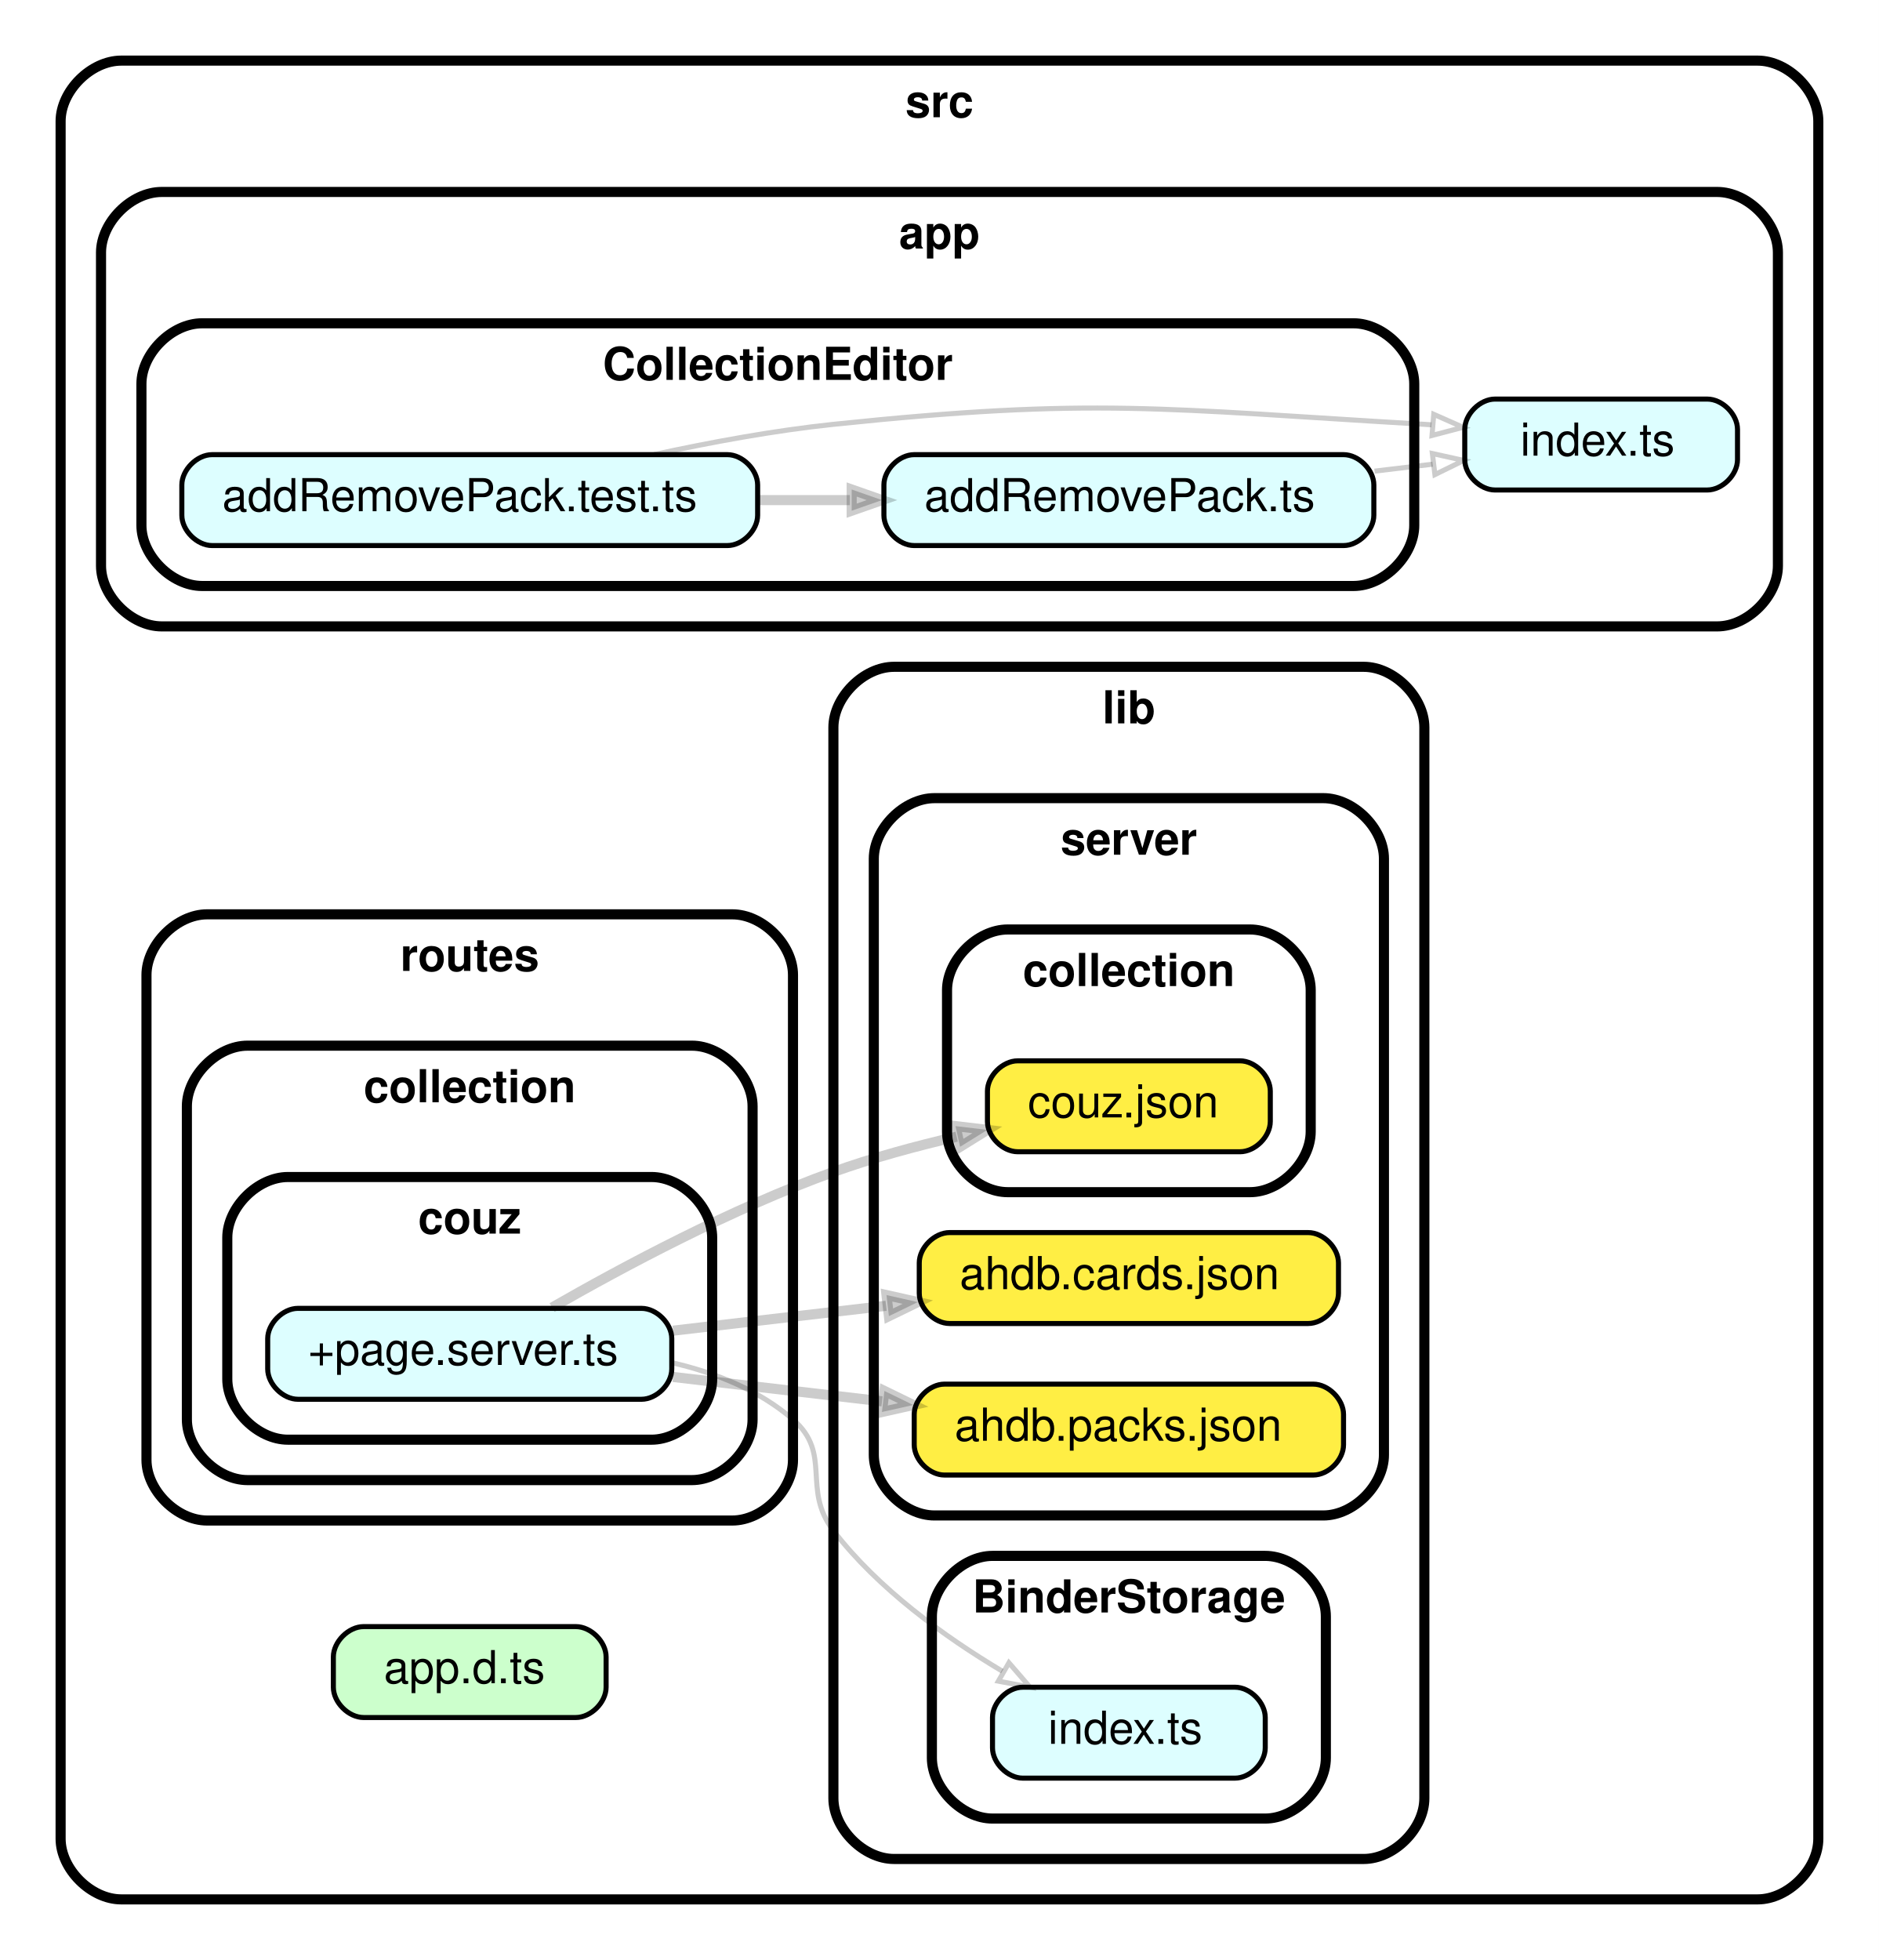
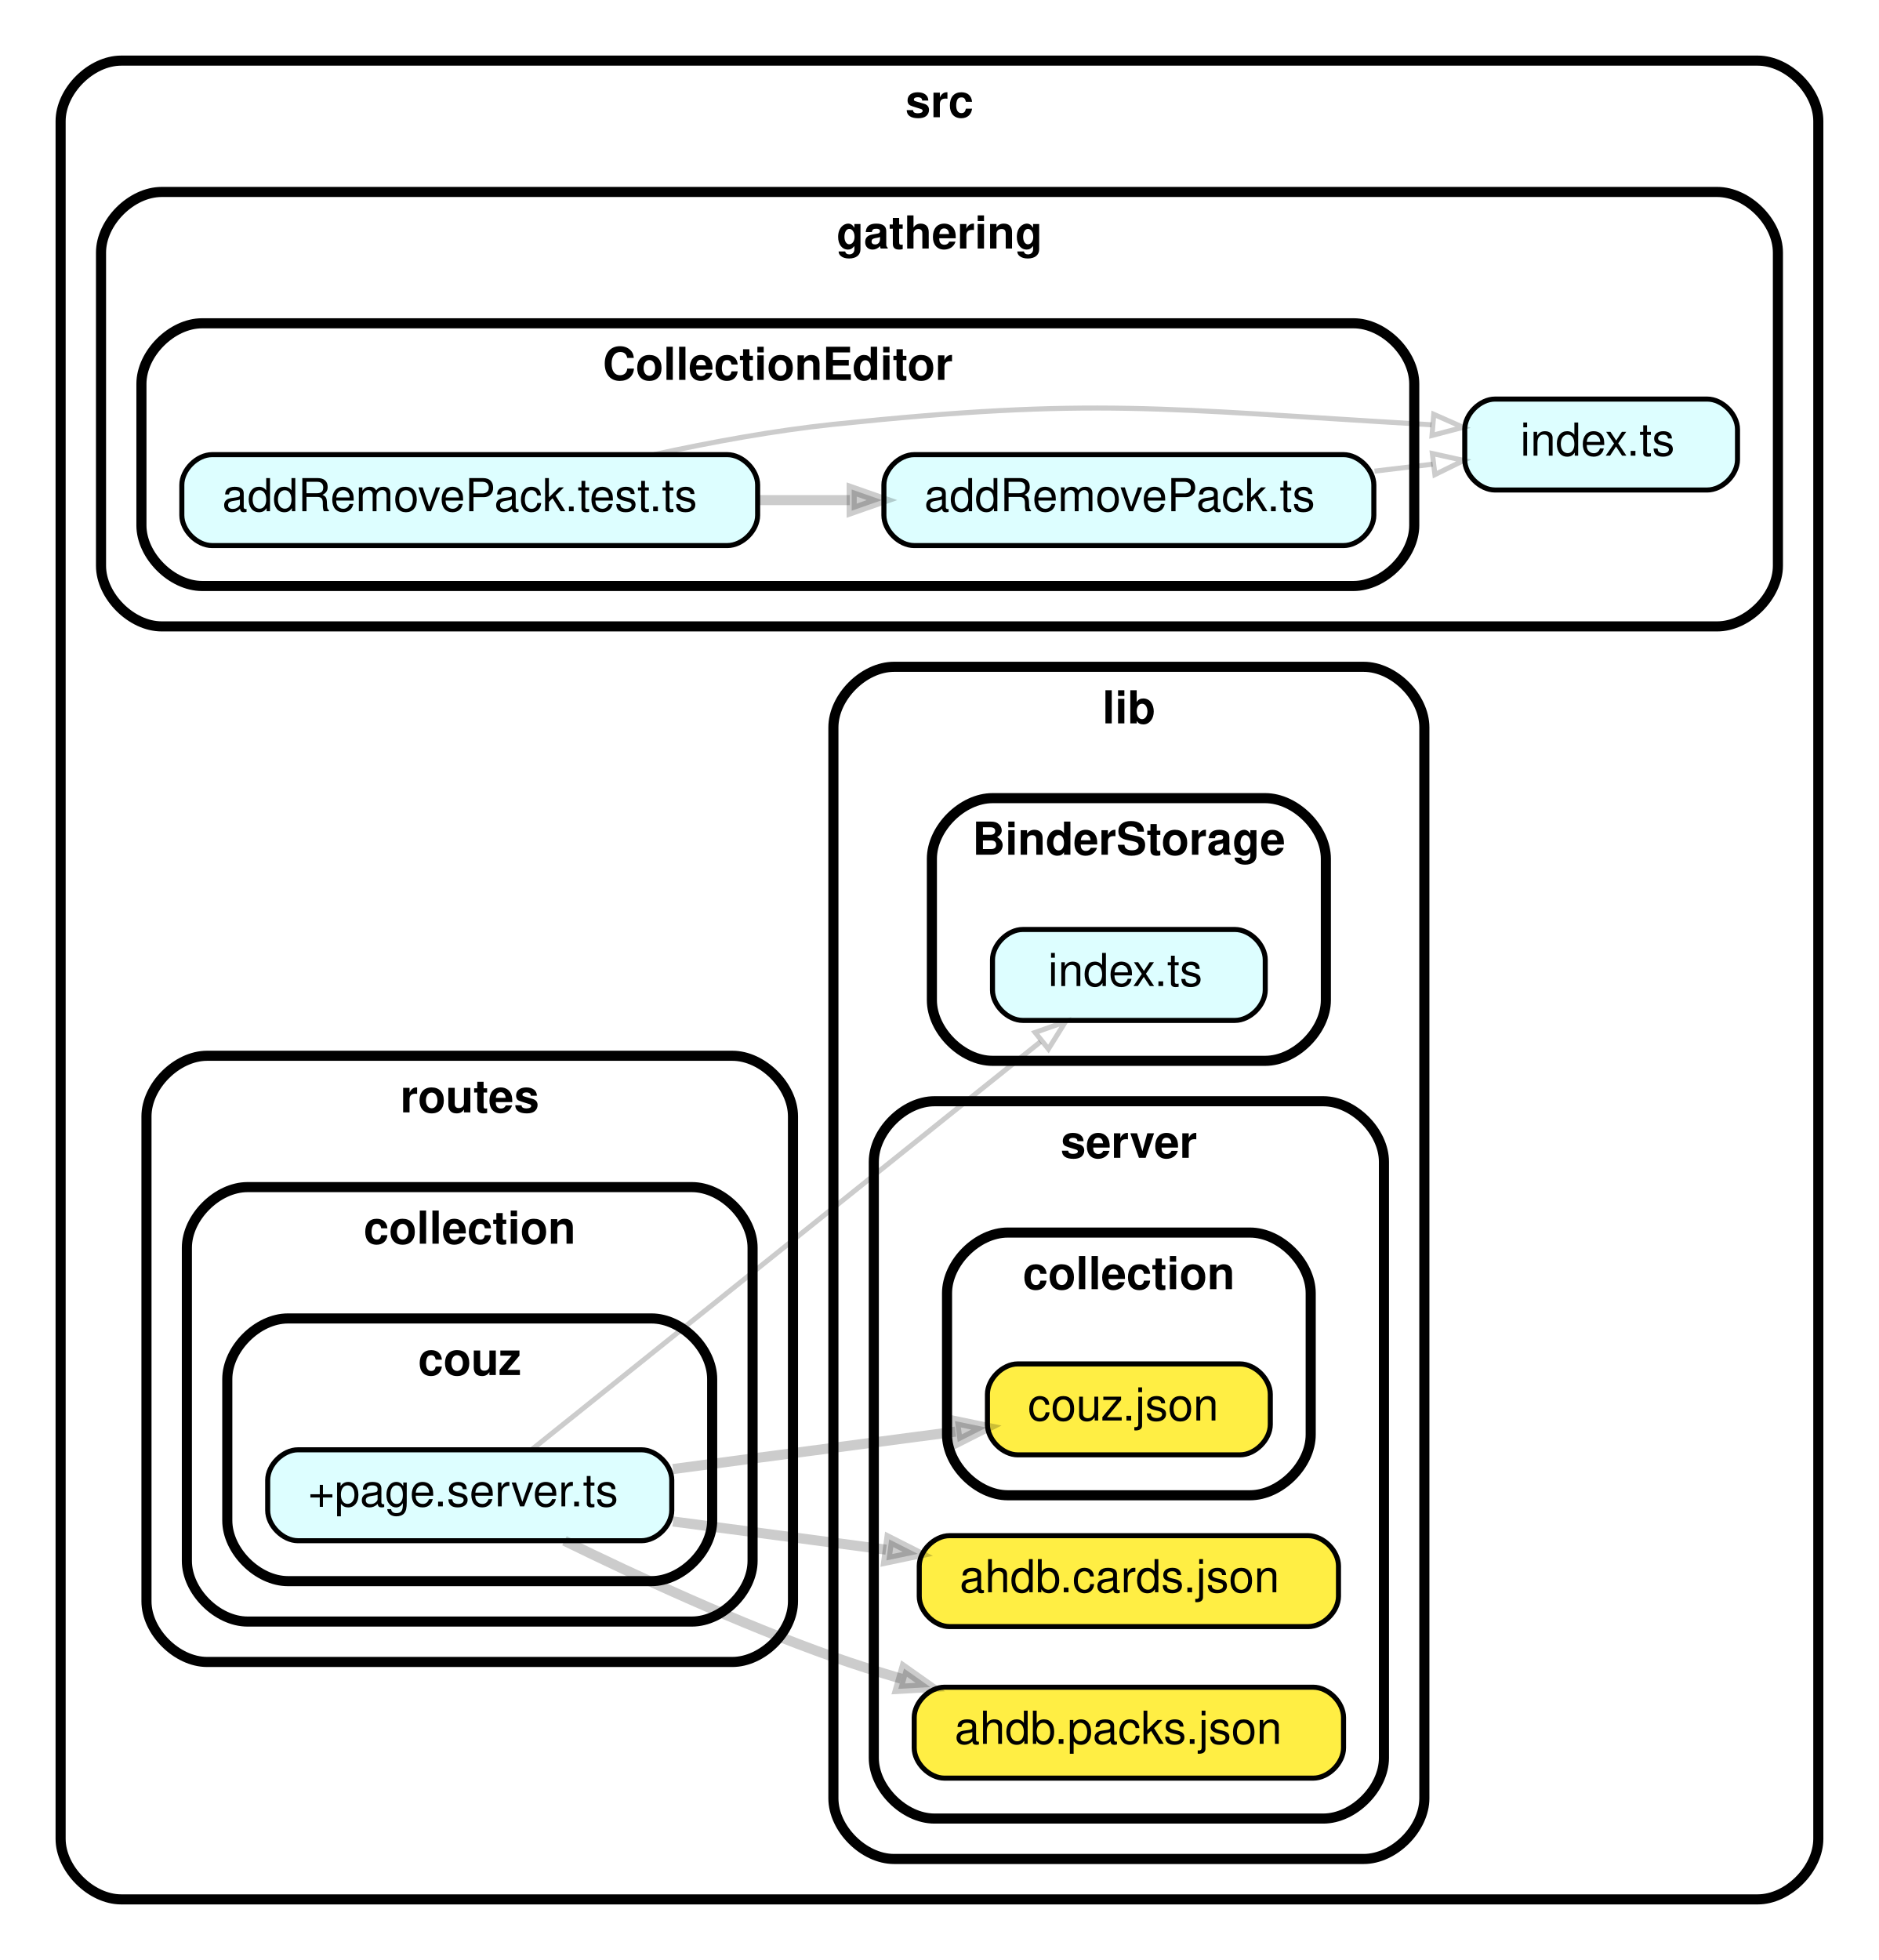
<svg xmlns="http://www.w3.org/2000/svg" xmlns:xlink="http://www.w3.org/1999/xlink" width="372pt" height="388pt" viewBox="0.00 0.00 372.00 388.00">
  <g id="graph0" class="graph" transform="scale(1 1) rotate(0) translate(4 384)">
    <polygon fill="white" stroke="transparent" points="-4,4 -4,-384 368,-384 368,4 -4,4" />
    <g id="clust1" class="cluster">
      <path fill="#ffffff" stroke="black" stroke-width="2" d="M20,-8C20,-8 344,-8 344,-8 350,-8 356,-14 356,-20 356,-20 356,-360 356,-360 356,-366 350,-372 344,-372 344,-372 20,-372 20,-372 14,-372 8,-366 8,-360 8,-360 8,-20 8,-20 8,-14 14,-8 20,-8" />
      <text text-anchor="middle" x="182" y="-360.8" font-family="Helvetica,sans-Serif" font-weight="bold" font-size="9.00">src</text>
    </g>
    <g id="clust4" class="cluster">
      <path fill="#ffffff" stroke="black" stroke-width="2" d="M173,-16C173,-16 266,-16 266,-16 272,-16 278,-22 278,-28 278,-28 278,-240 278,-240 278,-246 272,-252 266,-252 266,-252 173,-252 173,-252 167,-252 161,-246 161,-240 161,-240 161,-28 161,-28 161,-22 167,-16 173,-16" />
      <text text-anchor="middle" x="219.5" y="-240.8" font-family="Helvetica,sans-Serif" font-weight="bold" font-size="9.00">lib</text>
    </g>
+     <g id="clust5" class="cluster">
+       <path fill="#ffffff" stroke="black" stroke-width="2" d="M192.5,-174C192.5,-174 246.5,-174 246.5,-174 252.5,-174 258.5,-180 258.5,-186 258.5,-186 258.5,-214 258.5,-214 258.5,-220 252.5,-226 246.5,-226 246.5,-226 192.5,-226 192.5,-226 186.5,-226 180.5,-220 180.5,-214 180.5,-214 180.5,-186 180.5,-186 180.5,-180 186.5,-174 192.5,-174" />
+       <text text-anchor="middle" x="219.5" y="-214.8" font-family="Helvetica,sans-Serif" font-weight="bold" font-size="9.00">BinderStorage</text>
+     </g>
    <g id="clust6" class="cluster">
-       <path fill="#ffffff" stroke="black" stroke-width="2" d="M181,-84C181,-84 258,-84 258,-84 264,-84 270,-90 270,-96 270,-96 270,-214 270,-214 270,-220 264,-226 258,-226 258,-226 181,-226 181,-226 175,-226 169,-220 169,-214 169,-214 169,-96 169,-96 169,-90 175,-84 181,-84" />
-       <text text-anchor="middle" x="219.5" y="-214.8" font-family="Helvetica,sans-Serif" font-weight="bold" font-size="9.00">server</text>
+       <path fill="#ffffff" stroke="black" stroke-width="2" d="M181,-24C181,-24 258,-24 258,-24 264,-24 270,-30 270,-36 270,-36 270,-154 270,-154 270,-160 264,-166 258,-166 258,-166 181,-166 181,-166 175,-166 169,-160 169,-154 169,-154 169,-36 169,-36 169,-30 175,-24 181,-24" />
+       <text text-anchor="middle" x="219.5" y="-154.8" font-family="Helvetica,sans-Serif" font-weight="bold" font-size="9.00">server</text>
    </g>
    <g id="clust7" class="cluster">
-       <path fill="#ffffff" stroke="black" stroke-width="2" d="M195.5,-148C195.5,-148 243.5,-148 243.5,-148 249.5,-148 255.5,-154 255.5,-160 255.5,-160 255.5,-188 255.5,-188 255.5,-194 249.5,-200 243.5,-200 243.5,-200 195.5,-200 195.5,-200 189.5,-200 183.5,-194 183.5,-188 183.5,-188 183.5,-160 183.5,-160 183.5,-154 189.5,-148 195.5,-148" />
-       <text text-anchor="middle" x="219.5" y="-188.8" font-family="Helvetica,sans-Serif" font-weight="bold" font-size="9.00">collection</text>
-     </g>
-     <g id="clust5" class="cluster">
-       <path fill="#ffffff" stroke="black" stroke-width="2" d="M192.5,-24C192.5,-24 246.5,-24 246.5,-24 252.5,-24 258.5,-30 258.5,-36 258.5,-36 258.5,-64 258.5,-64 258.5,-70 252.5,-76 246.5,-76 246.5,-76 192.5,-76 192.5,-76 186.5,-76 180.5,-70 180.5,-64 180.5,-64 180.5,-36 180.5,-36 180.5,-30 186.5,-24 192.5,-24" />
-       <text text-anchor="middle" x="219.5" y="-64.8" font-family="Helvetica,sans-Serif" font-weight="bold" font-size="9.00">BinderStorage</text>
+       <path fill="#ffffff" stroke="black" stroke-width="2" d="M195.5,-88C195.5,-88 243.5,-88 243.5,-88 249.5,-88 255.5,-94 255.5,-100 255.5,-100 255.5,-128 255.5,-128 255.5,-134 249.5,-140 243.5,-140 243.5,-140 195.5,-140 195.5,-140 189.5,-140 183.5,-134 183.5,-128 183.5,-128 183.5,-100 183.5,-100 183.5,-94 189.5,-88 195.5,-88" />
+       <text text-anchor="middle" x="219.5" y="-128.8" font-family="Helvetica,sans-Serif" font-weight="bold" font-size="9.00">collection</text>
    </g>
    <g id="clust2" class="cluster">
      <path fill="#ffffff" stroke="black" stroke-width="2" d="M28,-260C28,-260 336,-260 336,-260 342,-260 348,-266 348,-272 348,-272 348,-334 348,-334 348,-340 342,-346 336,-346 336,-346 28,-346 28,-346 22,-346 16,-340 16,-334 16,-334 16,-272 16,-272 16,-266 22,-260 28,-260" />
-       <text text-anchor="middle" x="182" y="-334.8" font-family="Helvetica,sans-Serif" font-weight="bold" font-size="9.00">app</text>
+       <text text-anchor="middle" x="182" y="-334.8" font-family="Helvetica,sans-Serif" font-weight="bold" font-size="9.00">gathering</text>
    </g>
    <g id="clust3" class="cluster">
      <path fill="#ffffff" stroke="black" stroke-width="2" d="M36,-268C36,-268 264,-268 264,-268 270,-268 276,-274 276,-280 276,-280 276,-308 276,-308 276,-314 270,-320 264,-320 264,-320 36,-320 36,-320 30,-320 24,-314 24,-308 24,-308 24,-280 24,-280 24,-274 30,-268 36,-268" />
      <text text-anchor="middle" x="150" y="-308.8" font-family="Helvetica,sans-Serif" font-weight="bold" font-size="9.00">CollectionEditor</text>
    </g>
    <g id="clust8" class="cluster">
-       <path fill="#ffffff" stroke="black" stroke-width="2" d="M37,-83C37,-83 141,-83 141,-83 147,-83 153,-89 153,-95 153,-95 153,-191 153,-191 153,-197 147,-203 141,-203 141,-203 37,-203 37,-203 31,-203 25,-197 25,-191 25,-191 25,-95 25,-95 25,-89 31,-83 37,-83" />
-       <text text-anchor="middle" x="89" y="-191.8" font-family="Helvetica,sans-Serif" font-weight="bold" font-size="9.00">routes</text>
+       <path fill="#ffffff" stroke="black" stroke-width="2" d="M37,-55C37,-55 141,-55 141,-55 147,-55 153,-61 153,-67 153,-67 153,-163 153,-163 153,-169 147,-175 141,-175 141,-175 37,-175 37,-175 31,-175 25,-169 25,-163 25,-163 25,-67 25,-67 25,-61 31,-55 37,-55" />
+       <text text-anchor="middle" x="89" y="-163.8" font-family="Helvetica,sans-Serif" font-weight="bold" font-size="9.00">routes</text>
    </g>
    <g id="clust9" class="cluster">
-       <path fill="#ffffff" stroke="black" stroke-width="2" d="M45,-91C45,-91 133,-91 133,-91 139,-91 145,-97 145,-103 145,-103 145,-165 145,-165 145,-171 139,-177 133,-177 133,-177 45,-177 45,-177 39,-177 33,-171 33,-165 33,-165 33,-103 33,-103 33,-97 39,-91 45,-91" />
-       <text text-anchor="middle" x="89" y="-165.8" font-family="Helvetica,sans-Serif" font-weight="bold" font-size="9.00">collection</text>
+       <path fill="#ffffff" stroke="black" stroke-width="2" d="M45,-63C45,-63 133,-63 133,-63 139,-63 145,-69 145,-75 145,-75 145,-137 145,-137 145,-143 139,-149 133,-149 133,-149 45,-149 45,-149 39,-149 33,-143 33,-137 33,-137 33,-75 33,-75 33,-69 39,-63 45,-63" />
+       <text text-anchor="middle" x="89" y="-137.8" font-family="Helvetica,sans-Serif" font-weight="bold" font-size="9.00">collection</text>
    </g>
    <g id="clust10" class="cluster">
-       <path fill="#ffffff" stroke="black" stroke-width="2" d="M53,-99C53,-99 125,-99 125,-99 131,-99 137,-105 137,-111 137,-111 137,-139 137,-139 137,-145 131,-151 125,-151 125,-151 53,-151 53,-151 47,-151 41,-145 41,-139 41,-139 41,-111 41,-111 41,-105 47,-99 53,-99" />
-       <text text-anchor="middle" x="89" y="-139.8" font-family="Helvetica,sans-Serif" font-weight="bold" font-size="9.00">couz</text>
+       <path fill="#ffffff" stroke="black" stroke-width="2" d="M53,-71C53,-71 125,-71 125,-71 131,-71 137,-77 137,-83 137,-83 137,-111 137,-111 137,-117 131,-123 125,-123 125,-123 53,-123 53,-123 47,-123 41,-117 41,-111 41,-111 41,-83 41,-83 41,-77 47,-71 53,-71" />
+       <text text-anchor="middle" x="89" y="-111.8" font-family="Helvetica,sans-Serif" font-weight="bold" font-size="9.00">couz</text>
    </g>
    <g id="node1" class="node">
      <g id="a_node1">
-         <a xlink:href="src/app.d.ts" xlink:title="app.d.ts">
-           <path fill="#ccffcc" stroke="black" d="M110,-62C110,-62 68,-62 68,-62 65,-62 62,-59 62,-56 62,-56 62,-50 62,-50 62,-47 65,-44 68,-44 68,-44 110,-44 110,-44 113,-44 116,-47 116,-50 116,-50 116,-56 116,-56 116,-59 113,-62 110,-62" />
-           <text text-anchor="start" x="72" y="-50.8" font-family="Helvetica,sans-Serif" font-size="9.00">app.d.ts</text>
+         <a xlink:href="src/gathering/CollectionEditor/addRemovePack.test.ts" xlink:title="addRemovePack.test.ts">
+           <path fill="#ddfeff" stroke="black" d="M140,-294C140,-294 38,-294 38,-294 35,-294 32,-291 32,-288 32,-288 32,-282 32,-282 32,-279 35,-276 38,-276 38,-276 140,-276 140,-276 143,-276 146,-279 146,-282 146,-282 146,-288 146,-288 146,-291 143,-294 140,-294" />
+           <text text-anchor="start" x="40" y="-282.8" font-family="Helvetica,sans-Serif" font-size="9.00">addRemovePack.test.ts</text>
        </a>
      </g>
    </g>
    <g id="node2" class="node">
      <g id="a_node2">
-         <a xlink:href="src/app/CollectionEditor/addRemovePack.test.ts" xlink:title="addRemovePack.test.ts">
-           <path fill="#ddfeff" stroke="black" d="M140,-294C140,-294 38,-294 38,-294 35,-294 32,-291 32,-288 32,-288 32,-282 32,-282 32,-279 35,-276 38,-276 38,-276 140,-276 140,-276 143,-276 146,-279 146,-282 146,-282 146,-288 146,-288 146,-291 143,-294 140,-294" />
-           <text text-anchor="start" x="40" y="-282.8" font-family="Helvetica,sans-Serif" font-size="9.00">addRemovePack.test.ts</text>
-         </a>
-       </g>
-     </g>
-     <g id="node3" class="node">
-       <g id="a_node3">
-         <a xlink:href="src/app/CollectionEditor/addRemovePack.ts" xlink:title="addRemovePack.ts">
+         <a xlink:href="src/gathering/CollectionEditor/addRemovePack.ts" xlink:title="addRemovePack.ts">
          <path fill="#ddfeff" stroke="black" d="M262,-294C262,-294 177,-294 177,-294 174,-294 171,-291 171,-288 171,-288 171,-282 171,-282 171,-279 174,-276 177,-276 177,-276 262,-276 262,-276 265,-276 268,-279 268,-282 268,-282 268,-288 268,-288 268,-291 265,-294 262,-294" />
          <text text-anchor="start" x="179" y="-282.8" font-family="Helvetica,sans-Serif" font-size="9.00">addRemovePack.ts</text>
        </a>
      </g>
    </g>
    <g id="edge1" class="edge">
      <path fill="none" stroke="#000000" stroke-width="2" stroke-opacity="0.2" d="M146.36,-285C152.3,-285 158.34,-285 164.26,-285" />
      <polygon fill="#000000" fill-opacity="0.2" stroke="#000000" stroke-width="2" stroke-opacity="0.2" points="164.62,-287.1 170.62,-285 164.62,-282.9 164.62,-287.1" />
    </g>
-     <g id="node4" class="node">
-       <g id="a_node4">
-         <a xlink:href="src/app/index.ts" xlink:title="index.ts">
+     <g id="node3" class="node">
+       <g id="a_node3">
+         <a xlink:href="src/gathering/index.ts" xlink:title="index.ts">
          <path fill="#ddfeff" stroke="black" d="M334,-305C334,-305 292,-305 292,-305 289,-305 286,-302 286,-299 286,-299 286,-293 286,-293 286,-290 289,-287 292,-287 292,-287 334,-287 334,-287 337,-287 340,-290 340,-293 340,-293 340,-299 340,-299 340,-302 337,-305 334,-305" />
          <text text-anchor="start" x="297" y="-293.8" font-family="Helvetica,sans-Serif" font-size="9.00">index.ts</text>
        </a>
      </g>
    </g>
    <g id="edge2" class="edge">
      <path fill="none" stroke="#000000" stroke-opacity="0.2" d="M125.52,-294.02C136.79,-296.47 149.35,-298.78 161,-300 212.72,-305.4 226.09,-303.04 278,-300 278.47,-299.97 278.94,-299.94 279.41,-299.91" />
      <polygon fill="none" stroke="#000000" stroke-opacity="0.2" points="279.86,-301.98 285.67,-299.41 279.52,-297.8 279.86,-301.98" />
    </g>
    <g id="edge3" class="edge">
      <path fill="none" stroke="#000000" stroke-opacity="0.2" d="M268.13,-290.73C272.02,-291.19 275.9,-291.66 279.64,-292.11" />
      <polygon fill="none" stroke="#000000" stroke-opacity="0.2" points="279.59,-294.22 285.8,-292.85 280.09,-290.05 279.59,-294.22" />
    </g>
+     <g id="node4" class="node">
+       <g id="a_node4">
+         <a xlink:href="src/lib/BinderStorage/index.ts" xlink:title="index.ts">
+           <path fill="#ddfeff" stroke="black" d="M240.5,-200C240.5,-200 198.5,-200 198.5,-200 195.5,-200 192.5,-197 192.5,-194 192.5,-194 192.5,-188 192.5,-188 192.5,-185 195.5,-182 198.5,-182 198.5,-182 240.5,-182 240.5,-182 243.5,-182 246.5,-185 246.5,-188 246.5,-188 246.5,-194 246.5,-194 246.5,-197 243.5,-200 240.5,-200" />
+           <text text-anchor="start" x="203.5" y="-188.8" font-family="Helvetica,sans-Serif" font-size="9.00">index.ts</text>
+         </a>
+       </g>
+     </g>
    <g id="node5" class="node">
      <g id="a_node5">
-         <a xlink:href="src/lib/BinderStorage/index.ts" xlink:title="index.ts">
-           <path fill="#ddfeff" stroke="black" d="M240.5,-50C240.5,-50 198.5,-50 198.5,-50 195.5,-50 192.5,-47 192.5,-44 192.5,-44 192.5,-38 192.5,-38 192.5,-35 195.5,-32 198.5,-32 198.5,-32 240.5,-32 240.5,-32 243.5,-32 246.5,-35 246.5,-38 246.5,-38 246.5,-44 246.5,-44 246.5,-47 243.5,-50 240.5,-50" />
-           <text text-anchor="start" x="203.5" y="-38.8" font-family="Helvetica,sans-Serif" font-size="9.00">index.ts</text>
+         <a xlink:href="src/lib/server/ahdb.cards.json" xlink:title="ahdb.cards.json">
+           <path fill="#ffee44" stroke="black" d="M255,-80C255,-80 184,-80 184,-80 181,-80 178,-77 178,-74 178,-74 178,-68 178,-68 178,-65 181,-62 184,-62 184,-62 255,-62 255,-62 258,-62 261,-65 261,-68 261,-68 261,-74 261,-74 261,-77 258,-80 255,-80" />
+           <text text-anchor="start" x="186" y="-68.8" font-family="Helvetica,sans-Serif" font-size="9.00">ahdb.cards.json</text>
        </a>
      </g>
    </g>
    <g id="node6" class="node">
      <g id="a_node6">
-         <a xlink:href="src/lib/server/ahdb.cards.json" xlink:title="ahdb.cards.json">
-           <path fill="#ffee44" stroke="black" d="M255,-140C255,-140 184,-140 184,-140 181,-140 178,-137 178,-134 178,-134 178,-128 178,-128 178,-125 181,-122 184,-122 184,-122 255,-122 255,-122 258,-122 261,-125 261,-128 261,-128 261,-134 261,-134 261,-137 258,-140 255,-140" />
-           <text text-anchor="start" x="186" y="-128.8" font-family="Helvetica,sans-Serif" font-size="9.00">ahdb.cards.json</text>
+         <a xlink:href="src/lib/server/ahdb.packs.json" xlink:title="ahdb.packs.json">
+           <path fill="#ffee44" stroke="black" d="M256,-50C256,-50 183,-50 183,-50 180,-50 177,-47 177,-44 177,-44 177,-38 177,-38 177,-35 180,-32 183,-32 183,-32 256,-32 256,-32 259,-32 262,-35 262,-38 262,-38 262,-44 262,-44 262,-47 259,-50 256,-50" />
+           <text text-anchor="start" x="185" y="-38.8" font-family="Helvetica,sans-Serif" font-size="9.00">ahdb.packs.json</text>
        </a>
      </g>
    </g>
    <g id="node7" class="node">
      <g id="a_node7">
-         <a xlink:href="src/lib/server/ahdb.packs.json" xlink:title="ahdb.packs.json">
-           <path fill="#ffee44" stroke="black" d="M256,-110C256,-110 183,-110 183,-110 180,-110 177,-107 177,-104 177,-104 177,-98 177,-98 177,-95 180,-92 183,-92 183,-92 256,-92 256,-92 259,-92 262,-95 262,-98 262,-98 262,-104 262,-104 262,-107 259,-110 256,-110" />
-           <text text-anchor="start" x="185" y="-98.8" font-family="Helvetica,sans-Serif" font-size="9.00">ahdb.packs.json</text>
+         <a xlink:href="src/lib/server/collection/couz.json" xlink:title="couz.json">
+           <path fill="#ffee44" stroke="black" d="M241.5,-114C241.5,-114 197.5,-114 197.5,-114 194.5,-114 191.5,-111 191.5,-108 191.5,-108 191.5,-102 191.5,-102 191.5,-99 194.5,-96 197.5,-96 197.5,-96 241.5,-96 241.5,-96 244.5,-96 247.5,-99 247.5,-102 247.5,-102 247.5,-108 247.5,-108 247.5,-111 244.5,-114 241.5,-114" />
+           <text text-anchor="start" x="199.5" y="-102.8" font-family="Helvetica,sans-Serif" font-size="9.00">couz.json</text>
        </a>
      </g>
    </g>
    <g id="node8" class="node">
      <g id="a_node8">
-         <a xlink:href="src/lib/server/collection/couz.json" xlink:title="couz.json">
-           <path fill="#ffee44" stroke="black" d="M241.5,-174C241.5,-174 197.5,-174 197.5,-174 194.5,-174 191.5,-171 191.5,-168 191.5,-168 191.5,-162 191.5,-162 191.5,-159 194.5,-156 197.5,-156 197.5,-156 241.5,-156 241.5,-156 244.5,-156 247.5,-159 247.5,-162 247.5,-162 247.5,-168 247.5,-168 247.5,-171 244.5,-174 241.5,-174" />
-           <text text-anchor="start" x="199.5" y="-162.8" font-family="Helvetica,sans-Serif" font-size="9.00">couz.json</text>
-         </a>
-       </g>
-     </g>
-     <g id="node9" class="node">
-       <g id="a_node9">
        <a xlink:href="src/routes/collection/couz/+page.server.ts" xlink:title="+page.server.ts">
-           <path fill="#ddfeff" stroke="black" d="M123,-125C123,-125 55,-125 55,-125 52,-125 49,-122 49,-119 49,-119 49,-113 49,-113 49,-110 52,-107 55,-107 55,-107 123,-107 123,-107 126,-107 129,-110 129,-113 129,-113 129,-119 129,-119 129,-122 126,-125 123,-125" />
-           <text text-anchor="start" x="57" y="-113.8" font-family="Helvetica,sans-Serif" font-size="9.00">+page.server.ts</text>
+           <path fill="#ddfeff" stroke="black" d="M123,-97C123,-97 55,-97 55,-97 52,-97 49,-94 49,-91 49,-91 49,-85 49,-85 49,-82 52,-79 55,-79 55,-79 123,-79 123,-79 126,-79 129,-82 129,-85 129,-85 129,-91 129,-91 129,-94 126,-97 123,-97" />
+           <text text-anchor="start" x="57" y="-85.8" font-family="Helvetica,sans-Serif" font-size="9.00">+page.server.ts</text>
        </a>
      </g>
    </g>
    <g id="edge4" class="edge">
-       <path fill="none" stroke="#000000" stroke-opacity="0.2" d="M129.13,-114.22C137.77,-112.22 146.33,-108.77 153,-103 160.87,-96.2 154.65,-89.25 161,-81 169.86,-69.49 182.97,-60.01 194.44,-53.17" />
-       <polygon fill="none" stroke="#000000" stroke-opacity="0.2" points="195.75,-54.84 199.91,-50.03 193.66,-51.2 195.75,-54.84" />
+       <path fill="none" stroke="#000000" stroke-opacity="0.2" d="M101.4,-97.14C124.21,-115.42 175.51,-156.54 201.99,-177.76" />
+       <polygon fill="none" stroke="#000000" stroke-opacity="0.2" points="200.94,-179.62 206.94,-181.73 203.57,-176.34 200.94,-179.62" />
    </g>
    <g id="edge5" class="edge">
-       <path fill="none" stroke="#000000" stroke-width="2" stroke-opacity="0.2" d="M129.25,-120.58C142.57,-122.14 157.57,-123.89 171.43,-125.51" />
-       <polygon fill="#000000" fill-opacity="0.2" stroke="#000000" stroke-width="2" stroke-opacity="0.2" points="171.51,-127.63 177.71,-126.24 171.99,-123.46 171.51,-127.63" />
+       <path fill="none" stroke="#000000" stroke-width="2" stroke-opacity="0.2" d="M129.25,-82.81C142.57,-81.05 157.57,-79.06 171.43,-77.23" />
+       <polygon fill="#000000" fill-opacity="0.2" stroke="#000000" stroke-width="2" stroke-opacity="0.2" points="172.04,-79.27 177.71,-76.4 171.49,-75.1 172.04,-79.27" />
    </g>
    <g id="edge6" class="edge">
-       <path fill="none" stroke="#000000" stroke-width="2" stroke-opacity="0.2" d="M129.25,-111.42C142.31,-109.89 157,-108.18 170.63,-106.59" />
-       <polygon fill="#000000" fill-opacity="0.2" stroke="#000000" stroke-width="2" stroke-opacity="0.2" points="171.1,-108.65 176.81,-105.87 170.61,-104.48 171.1,-108.65" />
+       <path fill="none" stroke="#000000" stroke-width="2" stroke-opacity="0.2" d="M107.75,-78.99C121.91,-72.05 142.39,-62.57 161,-56 165.31,-54.48 169.85,-53.04 174.41,-51.69" />
+       <polygon fill="#000000" fill-opacity="0.2" stroke="#000000" stroke-width="2" stroke-opacity="0.2" points="174.99,-53.7 180.18,-50.03 173.84,-49.67 174.99,-53.7" />
    </g>
    <g id="edge7" class="edge">
-       <path fill="none" stroke="#000000" stroke-width="2" stroke-opacity="0.2" d="M105.3,-125.16C119.35,-133.22 140.98,-144.79 161,-152 168.75,-154.79 177.31,-157.11 185.4,-158.98" />
-       <polygon fill="#000000" fill-opacity="0.2" stroke="#000000" stroke-width="2" stroke-opacity="0.2" points="185.17,-161.08 191.48,-160.33 186.08,-156.98 185.17,-161.08" />
+       <path fill="none" stroke="#000000" stroke-width="2" stroke-opacity="0.2" d="M129.25,-93.19C147.13,-95.56 168.07,-98.33 185.17,-100.59" />
+       <polygon fill="#000000" fill-opacity="0.2" stroke="#000000" stroke-width="2" stroke-opacity="0.2" points="185.06,-102.69 191.29,-101.4 185.62,-98.53 185.06,-102.69" />
    </g>
  </g>
</svg>
